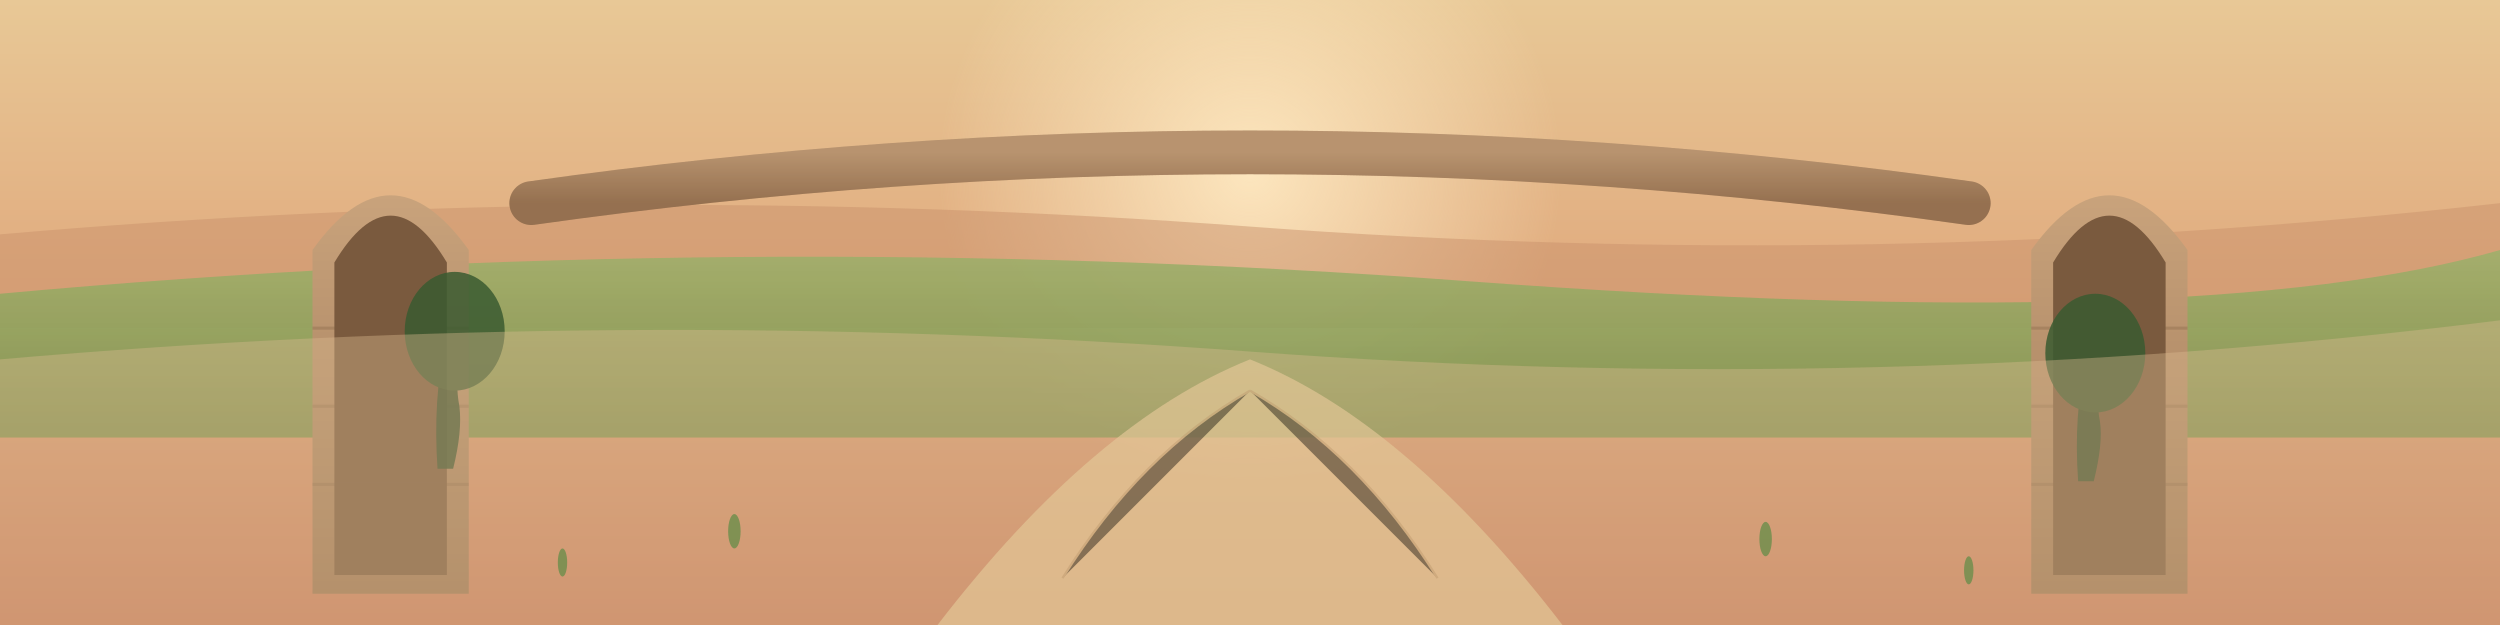
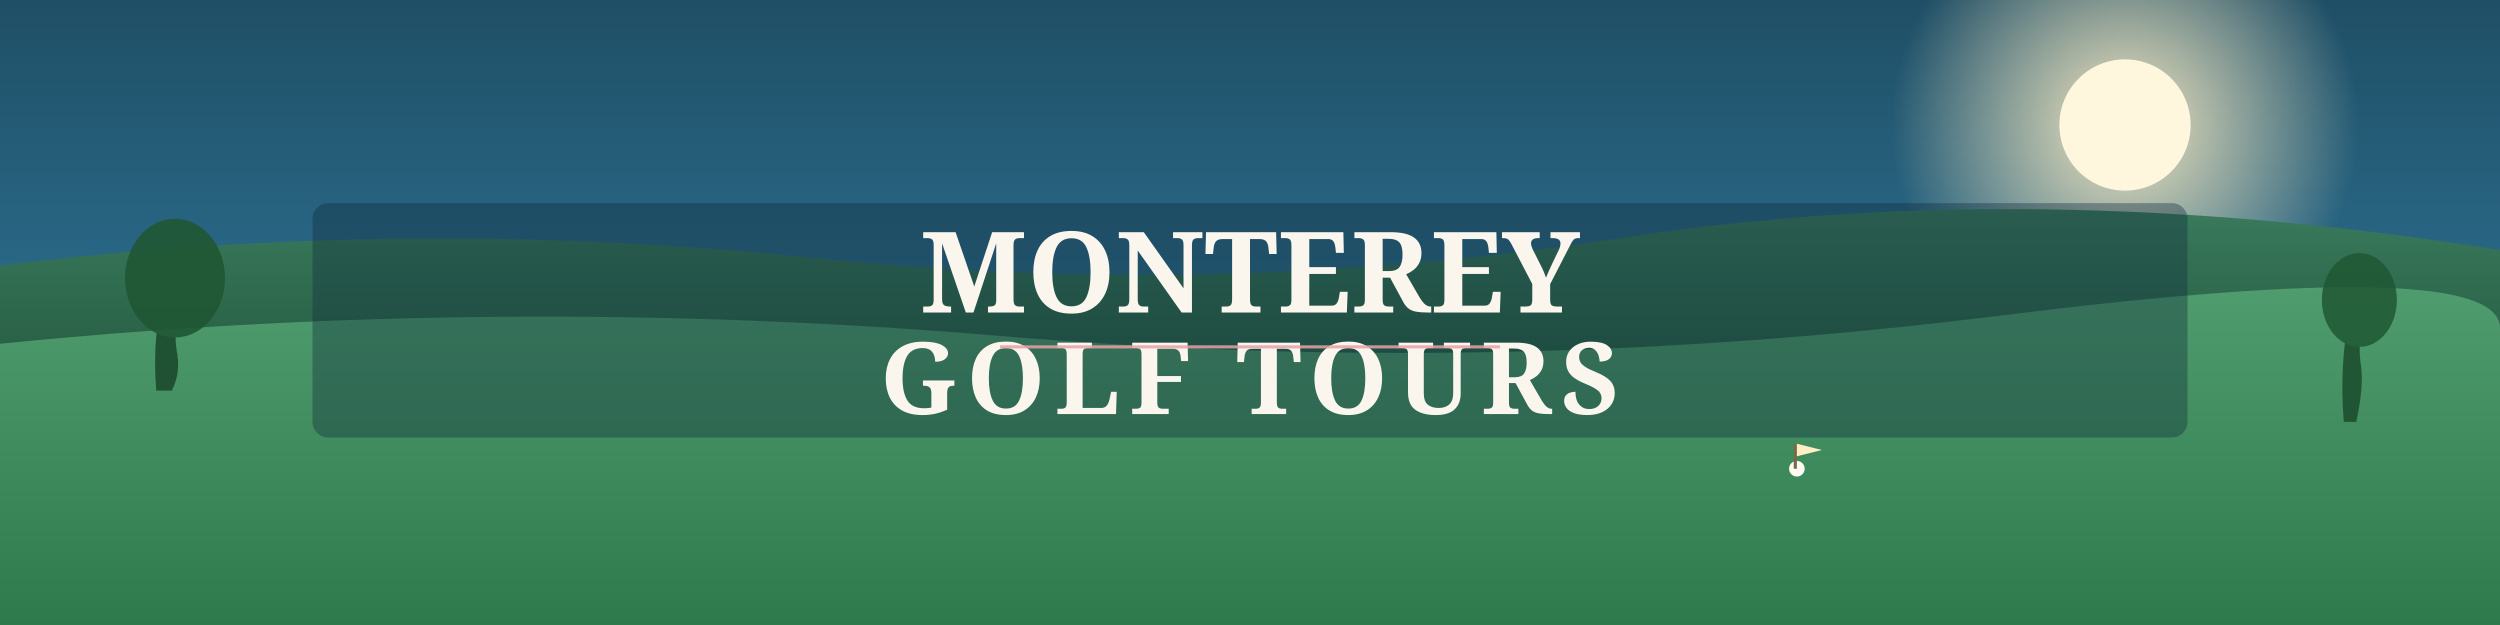
<svg xmlns="http://www.w3.org/2000/svg" width="1600" height="400" viewBox="0 0 1600 400">
  <defs>
-     <linearGradient id="aSky" x1="0" y1="0" x2="0" y2="1">
-       <stop offset="0%" stop-color="#E8C896" />
-       <stop offset="50%" stop-color="#E0A87C" />
-       <stop offset="100%" stop-color="#C97E5E" />
+     <linearGradient id="ab2Sky" x1="0" y1="0" x2="0" y2="1">
+       <stop offset="0%" stop-color="#1F4F66" />
+       <stop offset="55%" stop-color="#2C6E8E" />
+       <stop offset="100%" stop-color="#5CA3B8" />
    </linearGradient>
-     <radialGradient id="aGlow" cx="50%" cy="50%" r="50%">
-       <stop offset="0%" stop-color="#FFEBC4" stop-opacity="0.9" />
-       <stop offset="100%" stop-color="#FFEBC4" stop-opacity="0" />
+     <radialGradient id="ab2Glow" cx="50%" cy="50%" r="50%">
+       <stop offset="0%" stop-color="#FFEFC4" stop-opacity="0.95" />
+       <stop offset="100%" stop-color="#FFEFC4" stop-opacity="0" />
    </radialGradient>
-     <linearGradient id="aStone" x1="0" y1="0" x2="0" y2="1">
-       <stop offset="0%" stop-color="#C9A37C" />
-       <stop offset="100%" stop-color="#9C7654" />
+     <linearGradient id="ab2Ridge" x1="0" y1="0" x2="0" y2="1">
+       <stop offset="0%" stop-color="#3A7A5C" />
+       <stop offset="100%" stop-color="#255C42" />
    </linearGradient>
-     <linearGradient id="aGrass" x1="0" y1="0" x2="0" y2="1">
-       <stop offset="0%" stop-color="#9CB06A" />
-       <stop offset="100%" stop-color="#74904A" />
+     <linearGradient id="ab2Fair" x1="0" y1="0" x2="0" y2="1">
+       <stop offset="0%" stop-color="#4F9C6E" />
+       <stop offset="100%" stop-color="#2F7A4C" />
    </linearGradient>
  </defs>
-   <rect x="0" y="0" width="1600" height="400" fill="url(#aSky)" />
-   <circle cx="800" cy="110" r="200" fill="url(#aGlow)" />
-   <path d="M0 150 Q400 115 800 145 T1600 130 L1600 210 L0 210 Z" fill="#C9926B" opacity="0.5" />
-   <path d="M0 188 Q470 145 940 180 T1600 160 L1600 280 L0 280 Z" fill="url(#aGrass)" opacity="0.85" />
-   <g transform="translate(200,90)">
-     <path d="M0 290 L0 70 Q50 0 100 70 L100 290 Z" fill="url(#aStone)" />
-     <path d="M14 278 L14 78 Q50 18 86 78 L86 278 Z" fill="#7A5A3E" />
-     <g opacity="0.3" stroke="#7A5A3E" stroke-width="2">
-       <path d="M0 120 L100 120" />
-       <path d="M0 170 L100 170" />
-       <path d="M0 220 L100 220" />
-     </g>
-   </g>
-   <g transform="translate(1300,90)">
-     <path d="M0 290 L0 70 Q50 0 100 70 L100 290 Z" fill="url(#aStone)" />
-     <path d="M14 278 L14 78 Q50 18 86 78 L86 278 Z" fill="#7A5A3E" />
-     <g opacity="0.3" stroke="#7A5A3E" stroke-width="2">
-       <path d="M0 120 L100 120" />
-       <path d="M0 170 L100 170" />
-       <path d="M0 220 L100 220" />
-     </g>
-   </g>
-   <path d="M340 130 Q800 65 1260 130" fill="none" stroke="url(#aStone)" stroke-width="28" stroke-linecap="round" />
-   <path d="M340 130 Q800 65 1260 130" fill="none" stroke="#7A5A3E" stroke-width="28" stroke-linecap="round" opacity="0.22" />
-   <g opacity="0.85">
-     <path d="M280 300 Q277 255 285 220 Q288 208 296 216 Q300 224 295 234 Q291 244 294 260 Q296 276 290 300 Z" fill="#33502B" />
-     <ellipse cx="291" cy="212" rx="32" ry="38" fill="#3A5A30" />
+   <rect x="0" y="0" width="1600" height="400" fill="url(#ab2Sky)" />
+   <circle cx="1360" cy="80" r="150" fill="url(#ab2Glow)" />
+   <circle cx="1360" cy="80" r="42" fill="#FFF6DE" />
+   <path d="M0 170 Q260 138 520 165 T1040 152 T1600 160 L1600 240 L0 240 Z" fill="url(#ab2Ridge)" />
+   <path d="M0 220 Q320 188 640 215 T1280 202 T1600 210 L1600 400 L0 400 Z" fill="url(#ab2Fair)" />
+   <g opacity="0.9">
+     <path d="M100 250 Q97 214 106 184 Q109 173 116 180 Q121 189 115 200 Q111 209 113 224 Q116 238 110 250 Z" fill="#1B4A2C" />
+     <ellipse cx="112" cy="178" rx="32" ry="38" fill="#1F5733" />
  </g>
  <g opacity="0.85">
-     <path d="M1330 308 Q1327 265 1335 232 Q1338 220 1346 228 Q1350 236 1345 245 Q1341 254 1344 270 Q1346 284 1340 308 Z" fill="#33502B" />
-     <ellipse cx="1341" cy="226" rx="32" ry="38" fill="#3A5A30" />
+     <path d="M1500 270 Q1497 232 1504 200 Q1507 189 1513 195 Q1517 203 1512 213 Q1509 220 1511 234 Q1513 247 1508 270 Z" fill="#1B4A2C" />
+     <ellipse cx="1510" cy="192" rx="24" ry="30" fill="#1F5733" />
  </g>
-   <path d="M0 230 Q400 195 800 225 T1600 205 L1600 400 L0 400 Z" fill="#D9B98E" opacity="0.4" />
-   <path d="M600 400 Q700 270 800 230 Q900 270 1000 400 Z" fill="#E2C696" opacity="0.7" />
-   <g opacity="0.4" stroke="#B89468" stroke-width="1.5">
-     <path d="M680 370 Q730 290 800 250" />
-     <path d="M920 370 Q870 290 800 250" />
+   <circle cx="1150" cy="300" r="5" fill="#FFFBF0" />
+   <rect x="1148" y="284" width="2" height="16" fill="#7A6648" />
+   <path d="M1150 284 L1166 288 L1150 292 Z" fill="#FFEFC4" />
+   <rect x="200" y="130" width="1200" height="150" rx="10" fill="#0F2E3D" opacity="0.38" />
+   <g text-anchor="middle">
+     <text x="800" y="200" font-family="Georgia, serif" font-size="72" font-weight="700" fill="#FAF6EE">MONTEREY</text>
+     <text x="800" y="265" font-family="Georgia, serif" font-size="64" font-weight="700" fill="#FAF6EE" letter-spacing="6">GOLF TOURS</text>
  </g>
-   <g opacity="0.7" fill="#5C8B45">
-     <ellipse cx="470" cy="340" rx="4" ry="11" />
-     <ellipse cx="1130" cy="345" rx="4" ry="11" />
-     <ellipse cx="360" cy="360" rx="3" ry="9" />
-     <ellipse cx="1260" cy="365" rx="3" ry="9" />
-   </g>
+   <line x1="640" y1="222" x2="960" y2="222" stroke="#E8A0A8" stroke-width="2" opacity="0.85" />
</svg>
